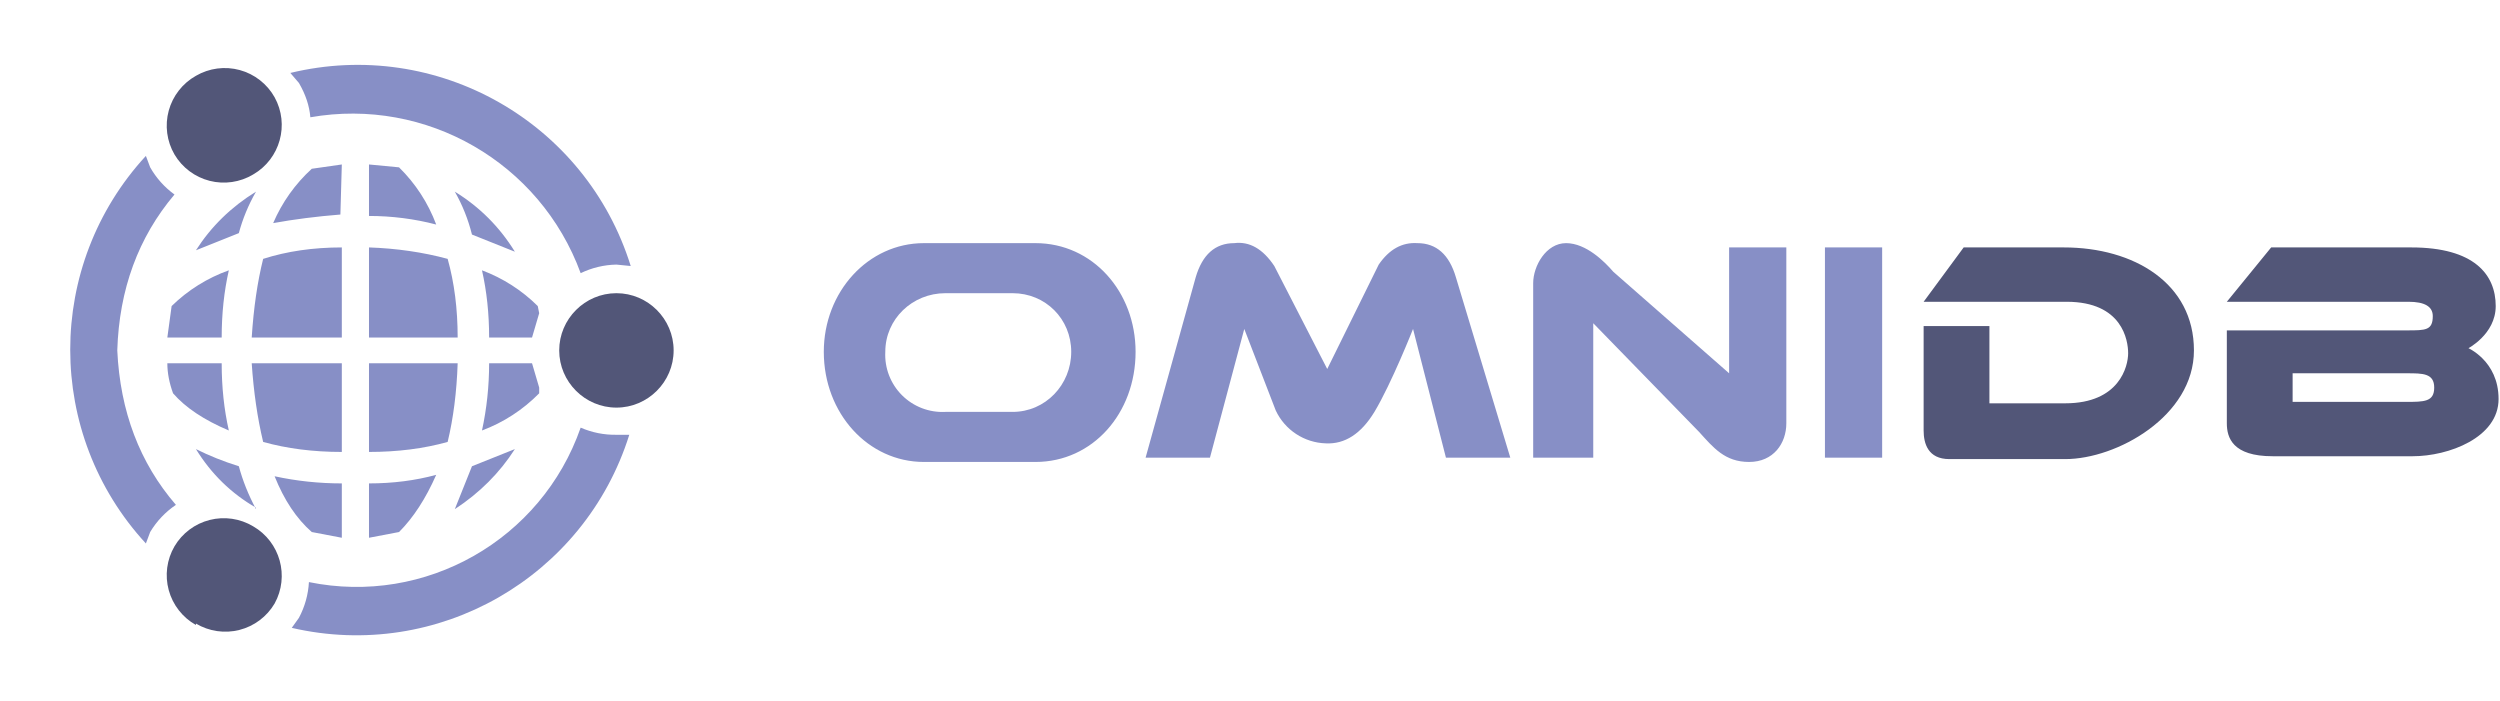
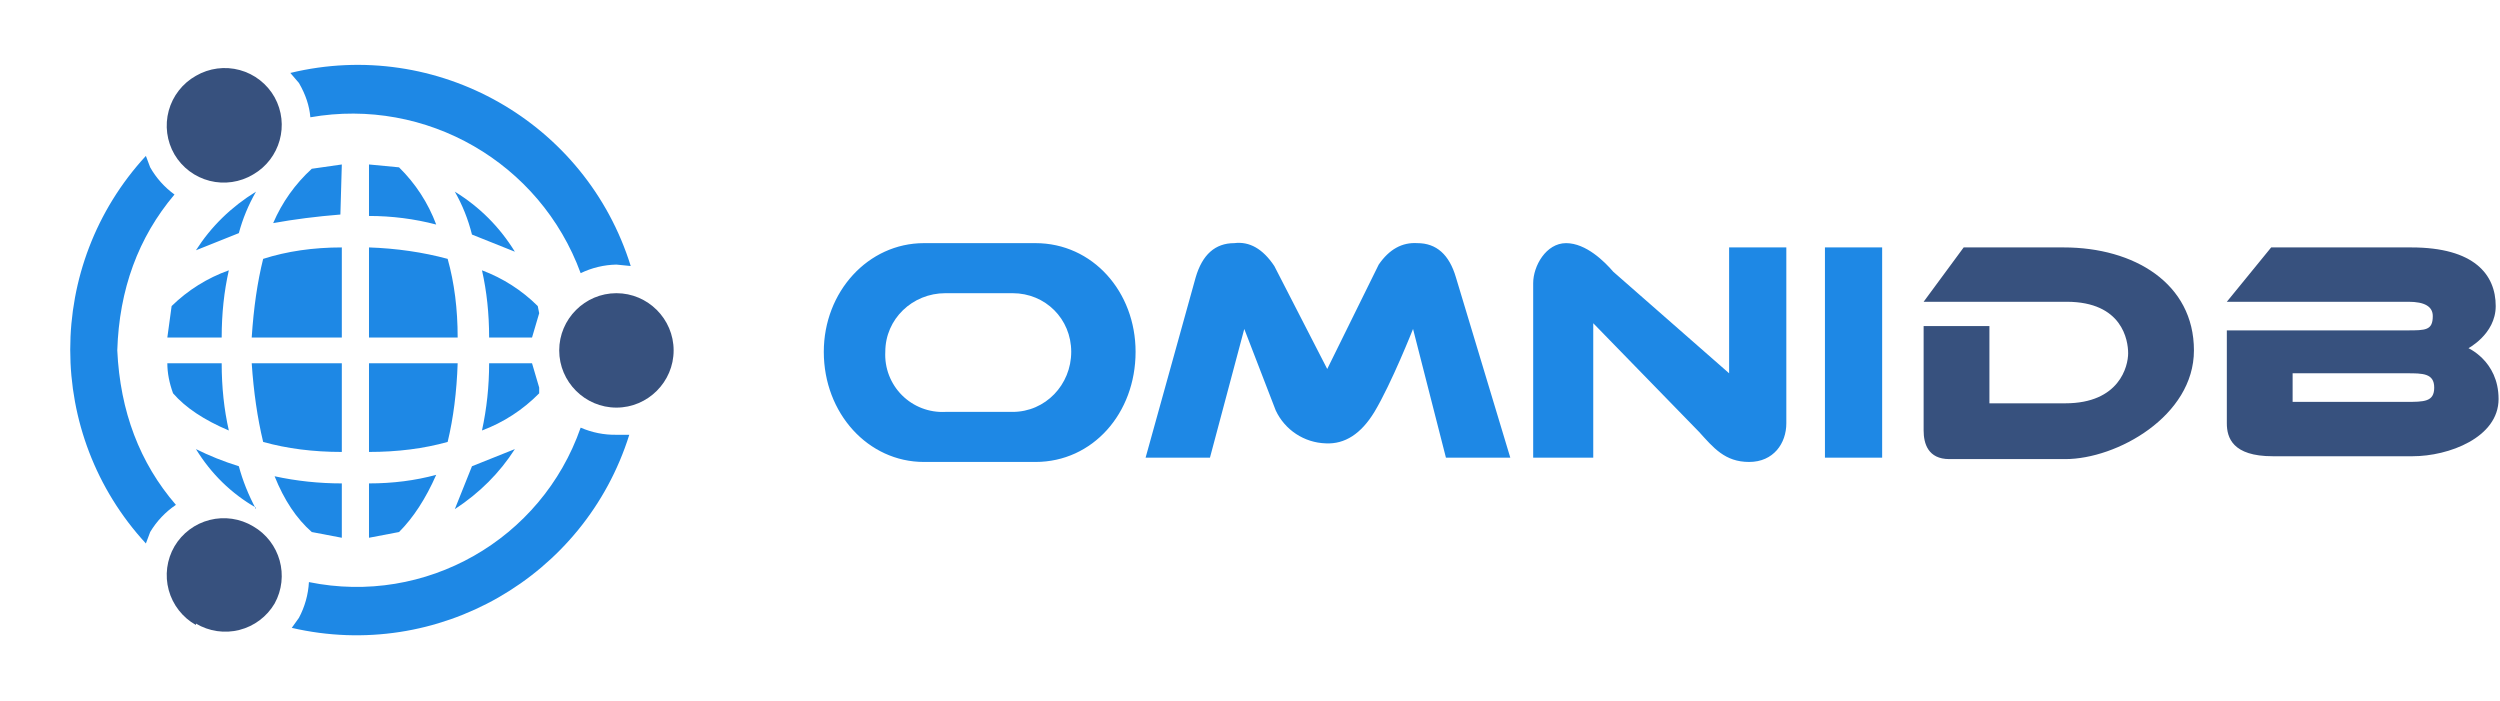
<svg xmlns="http://www.w3.org/2000/svg" fill="none" viewBox="4.9 4.4 174.8 49">
-   <path fill="#878fc6" d="M77.3 21.4h-7.8c-3.9 0-7 3.4-7 7.6 0 4.3 3.1 7.7 7 7.7h7.8c4 0 7-3.4 7-7.7 0-4.2-3-7.6-7-7.6m-1.5 11.8H71a4 4 0 0 1-4.2-4.2c0-2.3 1.9-4.1 4.2-4.1h4.7c2.3 0 4.1 1.8 4.1 4.1s-1.8 4.2-4.1 4.2m31-9.4q-.7-2.4-2.7-2.4-1.6-.1-2.7 1.5l-3.6 7.3L94 23q-1.2-1.8-2.8-1.6-2 0-2.7 2.4L85 36.4h4.5l2.4-9 2.2 5.7a4 4 0 0 0 3.5 2.3q2 .1 3.4-2.2c1.2-2 2.7-5.8 2.7-5.8l2.3 9h4.5zm5.4 12.6V24.2c0-1.2.9-2.8 2.3-2.8s2.7 1.3 3.3 2l8.1 7.1v-8.8h4V34c0 1.4-.9 2.7-2.6 2.7s-2.5-1-3.5-2.1l-7.4-7.6v9.4zm24.4-14.7h-4v14.7h4z" />
-   <path fill="#525678" d="M139.4 27.2v7.3c0 .9.3 2 1.8 2h8.1c3.6 0 9-3 9-7.6 0-4.7-4.2-7.2-9.1-7.2h-7l-2.8 3.8h10c3.9 0 4.3 2.7 4.3 3.6s-.6 3.5-4.4 3.5H144v-5.4zm38 1.6s2-1 2-3c0-2.2-1.5-4.1-5.9-4.1h-9.8l-3.1 3.8h12.7q1.7 0 1.7 1c0 1-.5 1-1.8 1h-12.6V34c0 1 .4 2.3 3.2 2.3h9.8c2.5 0 6-1.3 6-4s-2.2-3.6-2.2-3.6m-4.2 3.8h-8v-2h8c1.1 0 1.9 0 1.9 1s-.7 1-2 1" />
-   <g fill="#878fc6">
+   <path fill="#1e88e5" d="M77.3 21.4h-7.8c-3.9 0-7 3.4-7 7.6 0 4.3 3.1 7.7 7 7.7h7.8c4 0 7-3.4 7-7.7 0-4.2-3-7.6-7-7.6m-1.5 11.8H71a4 4 0 0 1-4.2-4.2c0-2.3 1.9-4.1 4.2-4.1h4.7c2.3 0 4.1 1.8 4.1 4.1s-1.8 4.2-4.1 4.2m31-9.4q-.7-2.4-2.7-2.4-1.6-.1-2.7 1.5l-3.6 7.3L94 23q-1.2-1.8-2.8-1.6-2 0-2.7 2.4L85 36.4h4.5l2.4-9 2.2 5.7a4 4 0 0 0 3.5 2.3q2 .1 3.4-2.2c1.2-2 2.7-5.8 2.7-5.8l2.3 9h4.5zm5.4 12.6V24.2c0-1.2.9-2.8 2.3-2.8s2.7 1.3 3.3 2l8.1 7.1v-8.8h4V34c0 1.4-.9 2.7-2.6 2.7s-2.5-1-3.5-2.1l-7.4-7.6v9.4zm24.4-14.7h-4v14.7h4z" />
+   <path fill="#37517e" d="M139.4 27.2v7.3c0 .9.3 2 1.8 2h8.1c3.6 0 9-3 9-7.6 0-4.7-4.2-7.2-9.1-7.2h-7l-2.8 3.8h10c3.9 0 4.3 2.7 4.3 3.6s-.6 3.5-4.4 3.5H144v-5.4zm38 1.6s2-1 2-3c0-2.2-1.5-4.1-5.9-4.1h-9.8l-3.1 3.8h12.7q1.7 0 1.7 1c0 1-.5 1-1.8 1h-12.6V34c0 1 .4 2.3 3.2 2.3h9.8c2.5 0 6-1.3 6-4s-2.2-3.6-2.2-3.6m-4.2 3.8h-8v-2h8c1.1 0 1.9 0 1.9 1s-.7 1-2 1" />
+   <g fill="#1e88e5">
    <path d="M40.9 22q-1.6-2.6-4.2-4.2.8 1.4 1.2 3zm-10.2-6.1v3.6q2.4 0 4.7.6a11 11 0 0 0-2.6-4zm10.2 19.9-3 1.2-1.2 3q2.6-1.7 4.2-4.2m1.7-4.3-.5-1.7h-3q0 2.4-.5 4.7a11 11 0 0 0 4-2.6zm-.1-5.7a11 11 0 0 0-3.9-2.5q.5 2.2.5 4.7h3l.5-1.7zm-5.5 4h-6.3V36q3 0 5.5-.7.6-2.5.7-5.5M30.7 28h6.2q0-3-.7-5.5-2.6-.7-5.5-.8zm0 14 2.1-.4q1.5-1.5 2.6-4-2.2.6-4.7.6zm-9.8-7.5q-.5-2.2-.5-4.7h-3.8q0 1 .4 2.1 1.3 1.5 3.9 2.6m7.9-18.6-2.1.3A11 11 0 0 0 24 20q2.2-.4 4.7-.6zm0 5.8q-3 0-5.5.8-.6 2.4-.8 5.5h6.3zm-6-3.9q-2.6 1.6-4.2 4.1l3-1.2q.4-1.5 1.2-2.9m6 24.2v-3.8q-2.4 0-4.7-.5 1 2.5 2.6 3.9zM16.6 28h3.8q0-2.5.5-4.7a11 11 0 0 0-4 2.5zm6.2 12q-.8-1.5-1.2-3-1.6-.5-3-1.2 1.6 2.6 4.2 4.1m6-10.1h-6.3q.2 3 .8 5.5 2.5.7 5.5.7z" />
    <path d="M25.8 10.2q.7 1.2.8 2.4a17 17 0 0 1 18.9 10.9 6 6 0 0 1 2.5-.6l1 .1A20 20 0 0 0 25.2 9.5zM15.4 41.6a6 6 0 0 1 1.8-1.9q-3.8-4.4-4.1-10.8.2-6.4 4-10.9a6 6 0 0 1-1.7-1.9l-.3-.8a20 20 0 0 0 0 27.1zM48 34.8a6 6 0 0 1-2.5-.5 16.6 16.6 0 0 1-19 10.8 6 6 0 0 1-.7 2.5l-.5.7a20 20 0 0 0 23.6-13.5z" />
  </g>
-   <path fill="#525678" d="M52 28.9c0-2.2-1.8-4-4-4s-4 1.8-4 4 1.8 4 4 4 4-1.8 4-4M18.6 9.7a4 4 0 0 0-1.5 5.5 4 4 0 0 0 5.5 1.4 4 4 0 0 0 1.5-5.4 4 4 0 0 0-5.5-1.5m0 38.3a4 4 0 0 0 5.5-1.4 4 4 0 0 0-1.5-5.4 4 4 0 0 0-5.5 1.4 4 4 0 0 0 1.5 5.5" />
+   <path fill="#37517e" d="M52 28.9c0-2.2-1.8-4-4-4s-4 1.8-4 4 1.8 4 4 4 4-1.8 4-4M18.6 9.7a4 4 0 0 0-1.5 5.5 4 4 0 0 0 5.5 1.4 4 4 0 0 0 1.5-5.4 4 4 0 0 0-5.5-1.5m0 38.3a4 4 0 0 0 5.5-1.4 4 4 0 0 0-1.5-5.4 4 4 0 0 0-5.5 1.4 4 4 0 0 0 1.5 5.5" />
</svg>
